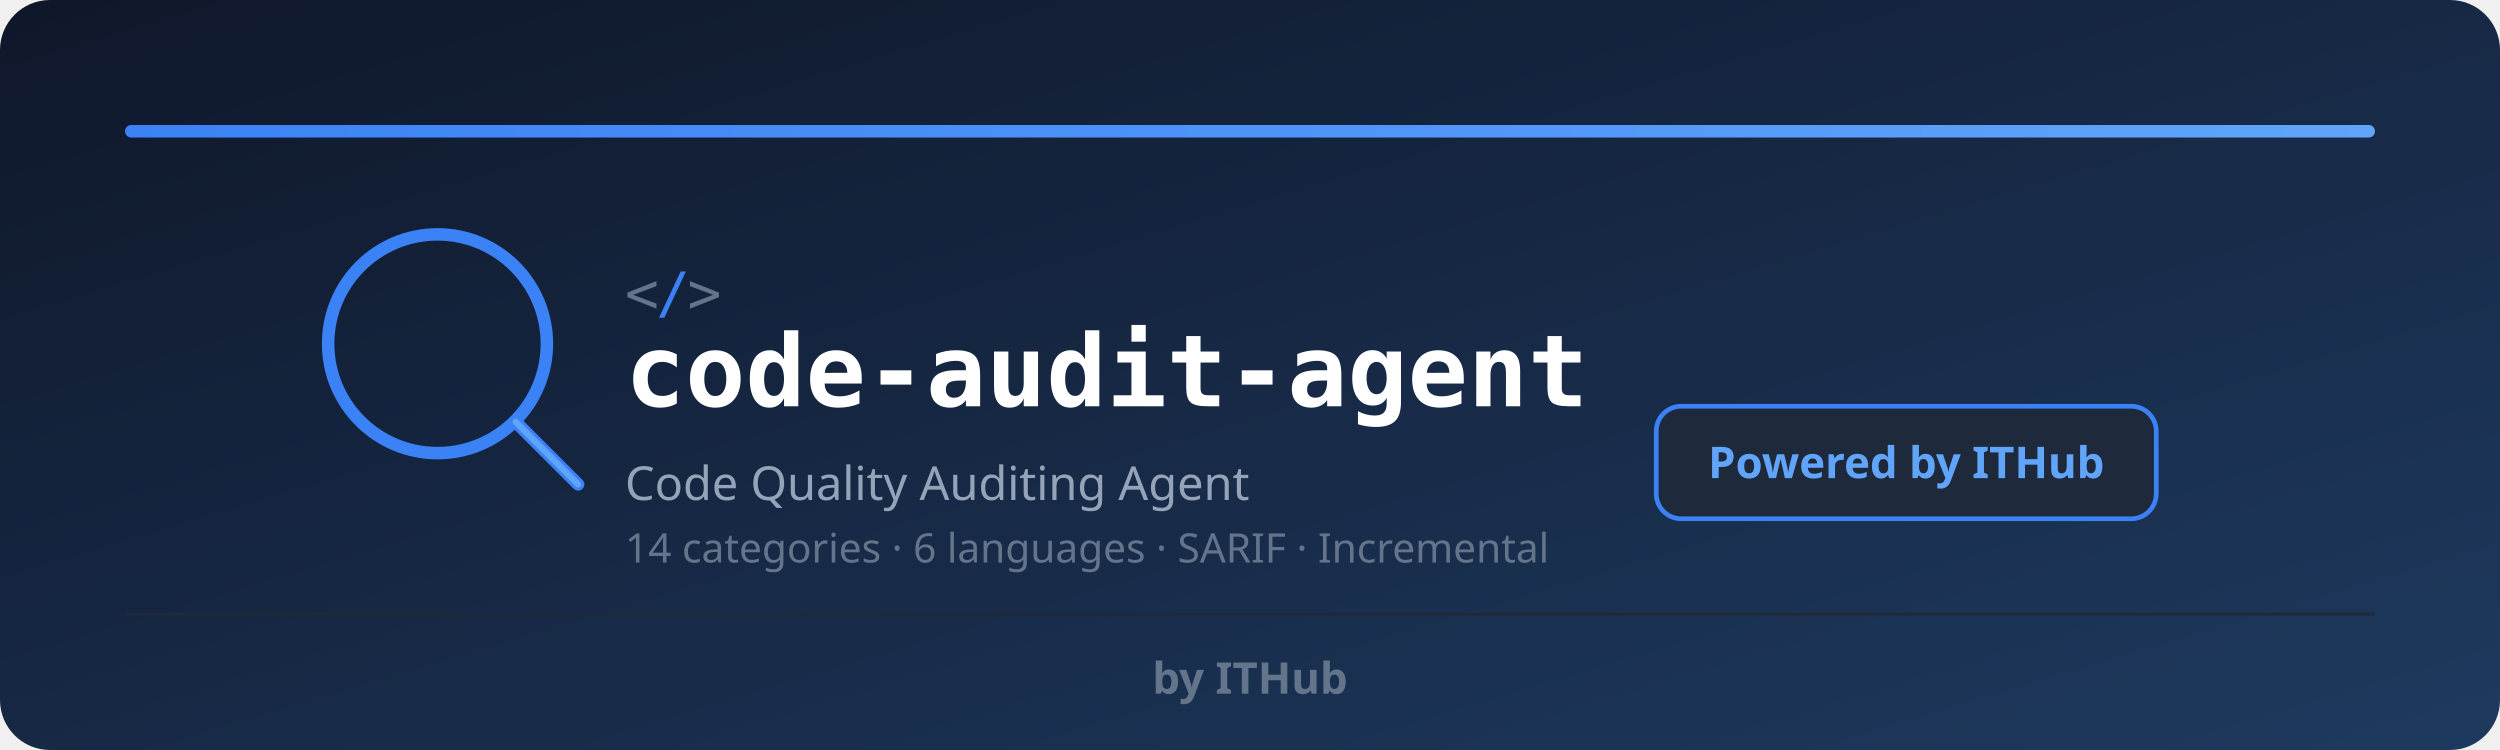
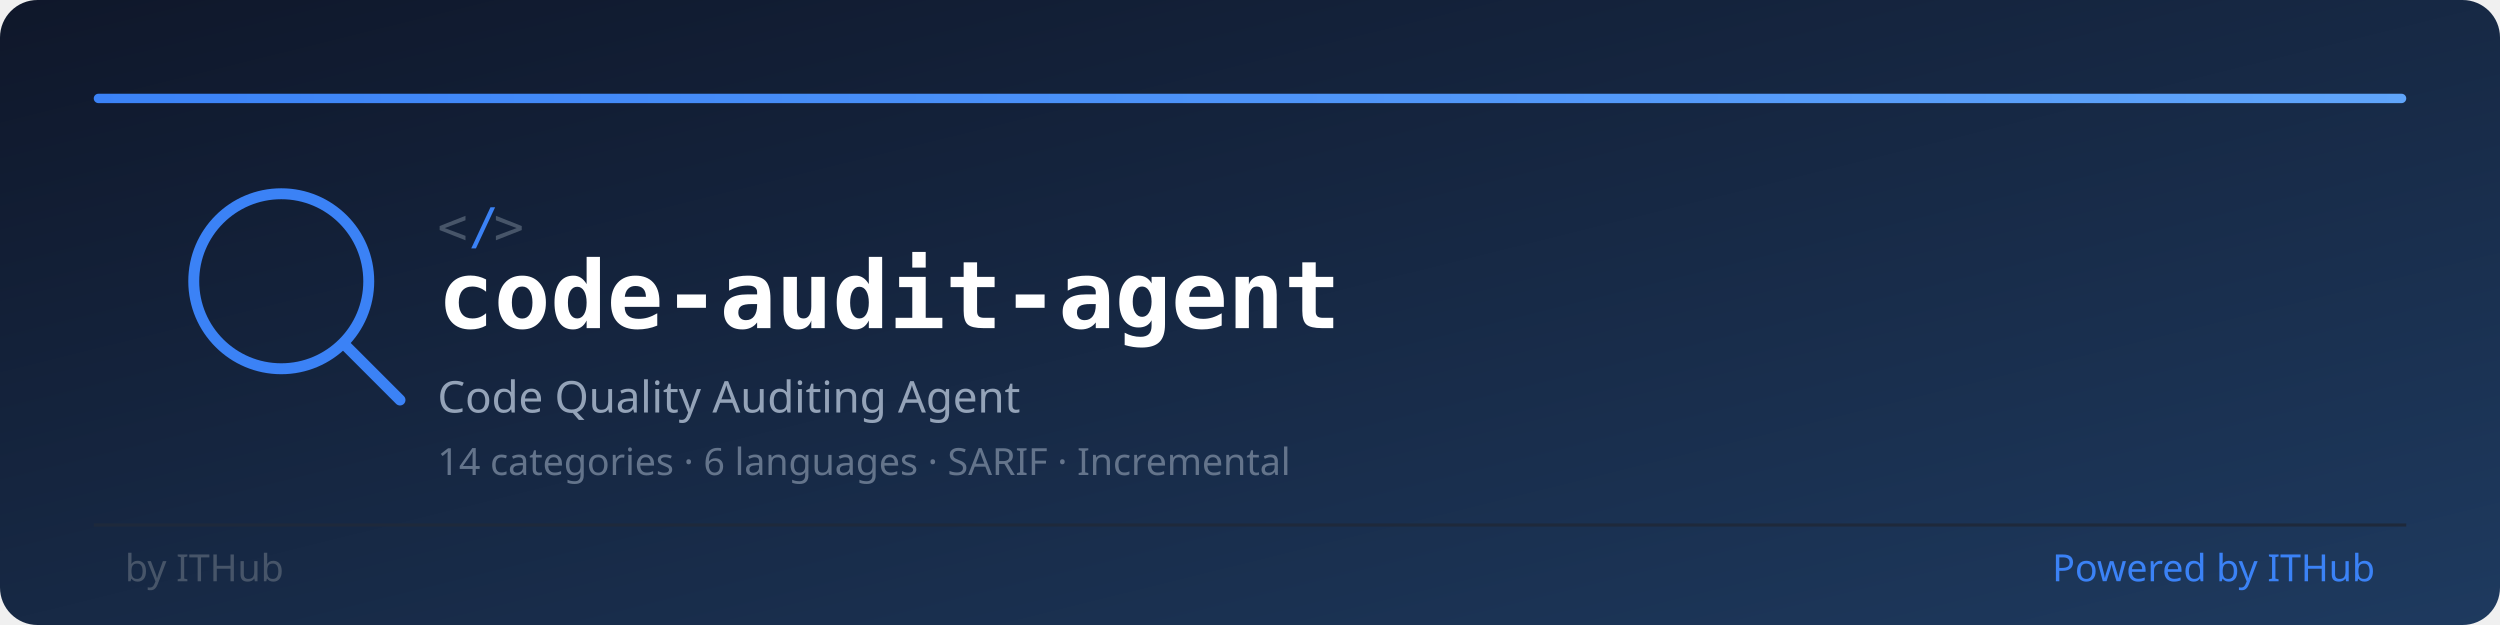
- <svg xmlns="http://www.w3.org/2000/svg" width="800" height="240" viewBox="0 0 800 240">
+ <svg xmlns="http://www.w3.org/2000/svg" width="800" height="200" viewBox="0 0 800 200">
  <defs>
    <linearGradient id="bg" x1="0%" y1="0%" x2="100%" y2="100%">
      <stop offset="0%" style="stop-color:#0f172a" />
      <stop offset="100%" style="stop-color:#1e3a5f" />
    </linearGradient>
    <linearGradient id="accent" x1="0%" y1="0%" x2="100%" y2="0%">
      <stop offset="0%" style="stop-color:#3b82f6" />
      <stop offset="100%" style="stop-color:#60a5fa" />
    </linearGradient>
  </defs>
-   <rect width="800" height="240" rx="16" fill="url(#bg)" />
-   <rect x="40" y="40" width="720" height="4" rx="2" fill="url(#accent)" />
-   <circle cx="140" cy="110" r="35" fill="none" stroke="#3b82f6" stroke-width="4" />
-   <line x1="165" y1="135" x2="185" y2="155" stroke="#3b82f6" stroke-width="4" stroke-linecap="round" />
-   <line x1="165" y1="135" x2="185" y2="155" stroke="#60a5fa" stroke-width="2" stroke-linecap="round" />
-   <text x="200" y="100" font-family="monospace" font-size="18" fill="#64748b">&lt;</text>
-   <text x="210" y="100" font-family="monospace" font-size="18" fill="#3b82f6">/</text>
-   <text x="220" y="100" font-family="monospace" font-size="18" fill="#64748b">&gt;</text>
-   <text x="200" y="130" font-family="monospace" font-size="32" font-weight="bold" fill="#ffffff">code-audit-agent</text>
-   <text x="200" y="160" font-family="sans-serif" font-size="15" fill="#94a3b8">
-     Code Quality Auditing Agent
-   </text>
-   <text x="200" y="180" font-family="sans-serif" font-size="13" fill="#64748b">
-     14 categories · 6 languages · SARIF · Incremental
-   </text>
-   <rect x="530" y="130" width="160" height="36" rx="8" fill="#1e293b" stroke="#3b82f6" stroke-width="1.5" />
-   <text x="610" y="153" font-family="sans-serif" font-size="14" font-weight="bold" fill="#60a5fa" text-anchor="middle">Powered by ITHub</text>
-   <rect x="40" y="196" width="720" height="1" rx="0.5" fill="#1e293b" />
-   <text x="400" y="222" font-family="sans-serif" font-size="14" font-weight="bold" fill="#64748b" text-anchor="middle">by ITHub</text>
+   <rect width="800" height="200" rx="12" fill="url(#bg)" />
+   <rect x="30" y="30" width="740" height="3" rx="1.5" fill="url(#accent)" />
+   <circle cx="90" cy="90" r="28" fill="none" stroke="#3b82f6" stroke-width="3.5" />
+   <line x1="110" y1="110" x2="128" y2="128" stroke="#3b82f6" stroke-width="3.5" stroke-linecap="round" />
+   <text x="140" y="78" font-family="monospace" font-size="16" fill="#475569">&lt;</text>
+   <text x="150" y="78" font-family="monospace" font-size="16" fill="#3b82f6">/</text>
+   <text x="158" y="78" font-family="monospace" font-size="16" fill="#475569">&gt;</text>
+   <text x="140" y="105" font-family="monospace" font-size="30" font-weight="bold" fill="#ffffff">code-audit-agent</text>
+   <text x="140" y="132" font-family="sans-serif" font-size="14" fill="#94a3b8">Code Quality Auditing Agent</text>
+   <text x="140" y="152" font-family="sans-serif" font-size="12" fill="#64748b">14 categories · 6 languages · SARIF · Incremental</text>
+   <line x1="30" y1="168" x2="770" y2="168" stroke="#1e293b" stroke-width="1" />
+   <text x="40" y="186" font-family="sans-serif" font-size="12" fill="#475569">by ITHub</text>
+   <text x="760" y="186" font-family="sans-serif" font-size="12" fill="#3b82f6" text-anchor="end">Powered by ITHub</text>
</svg>
